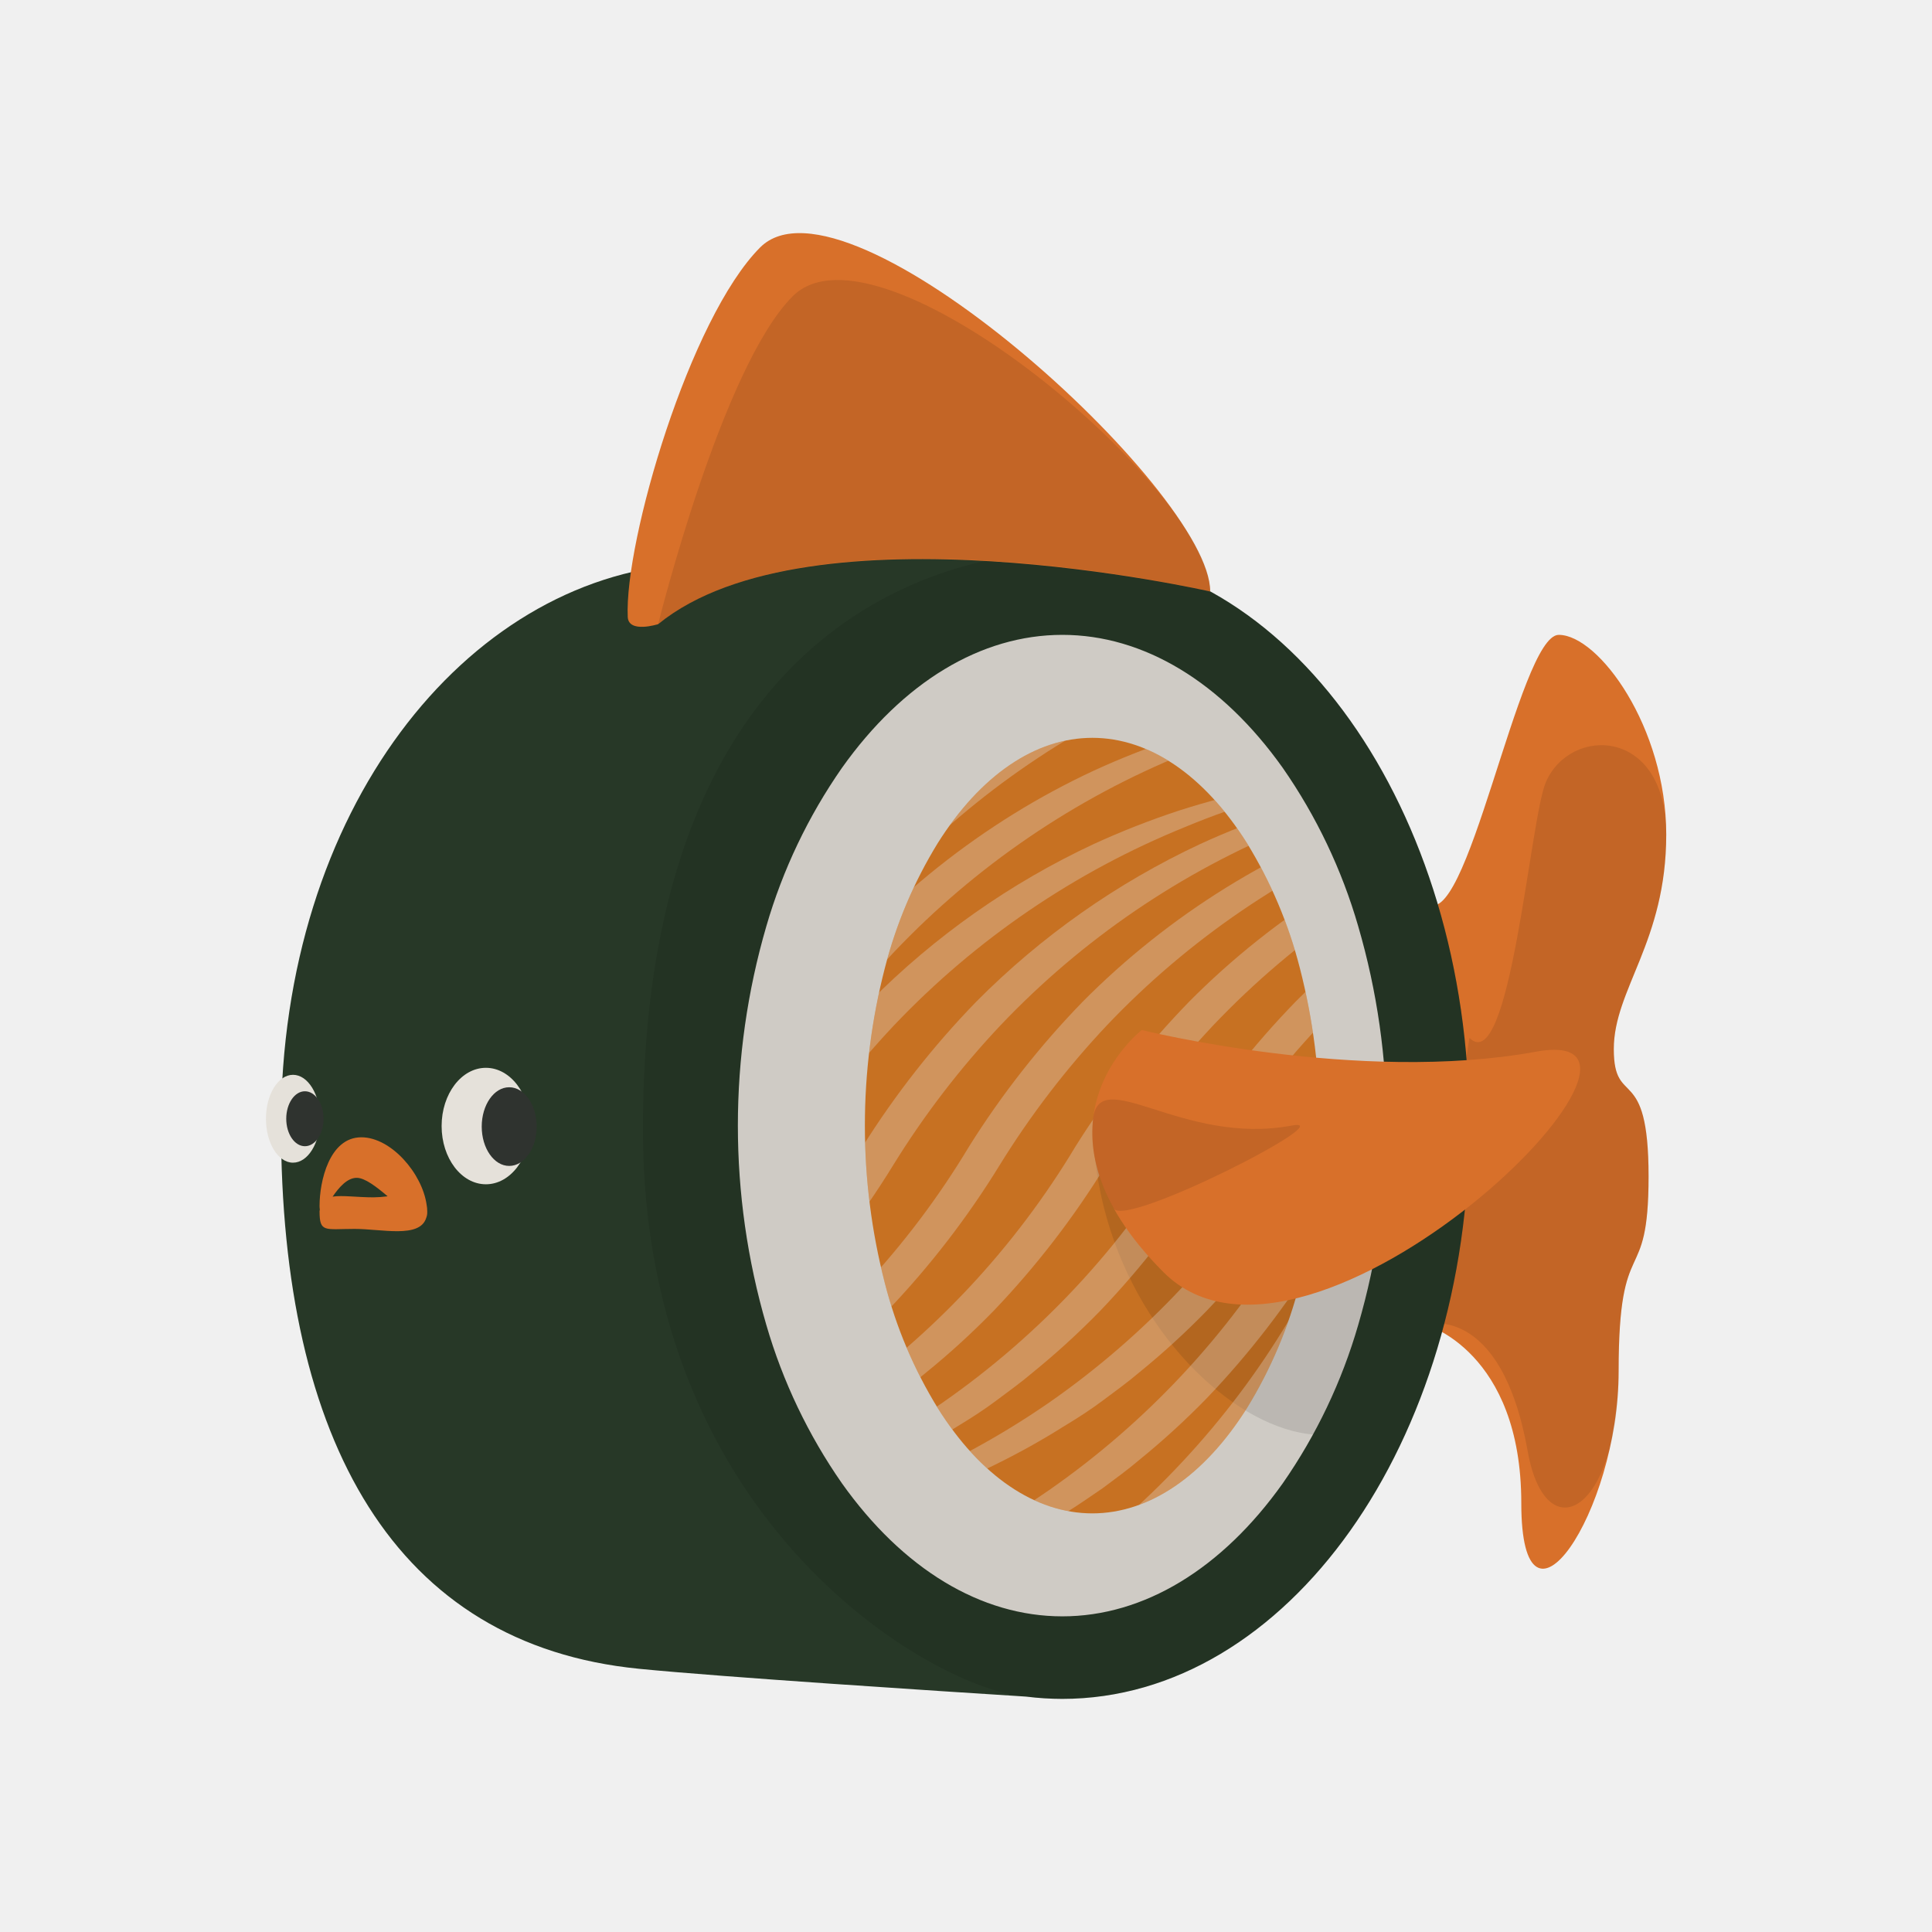
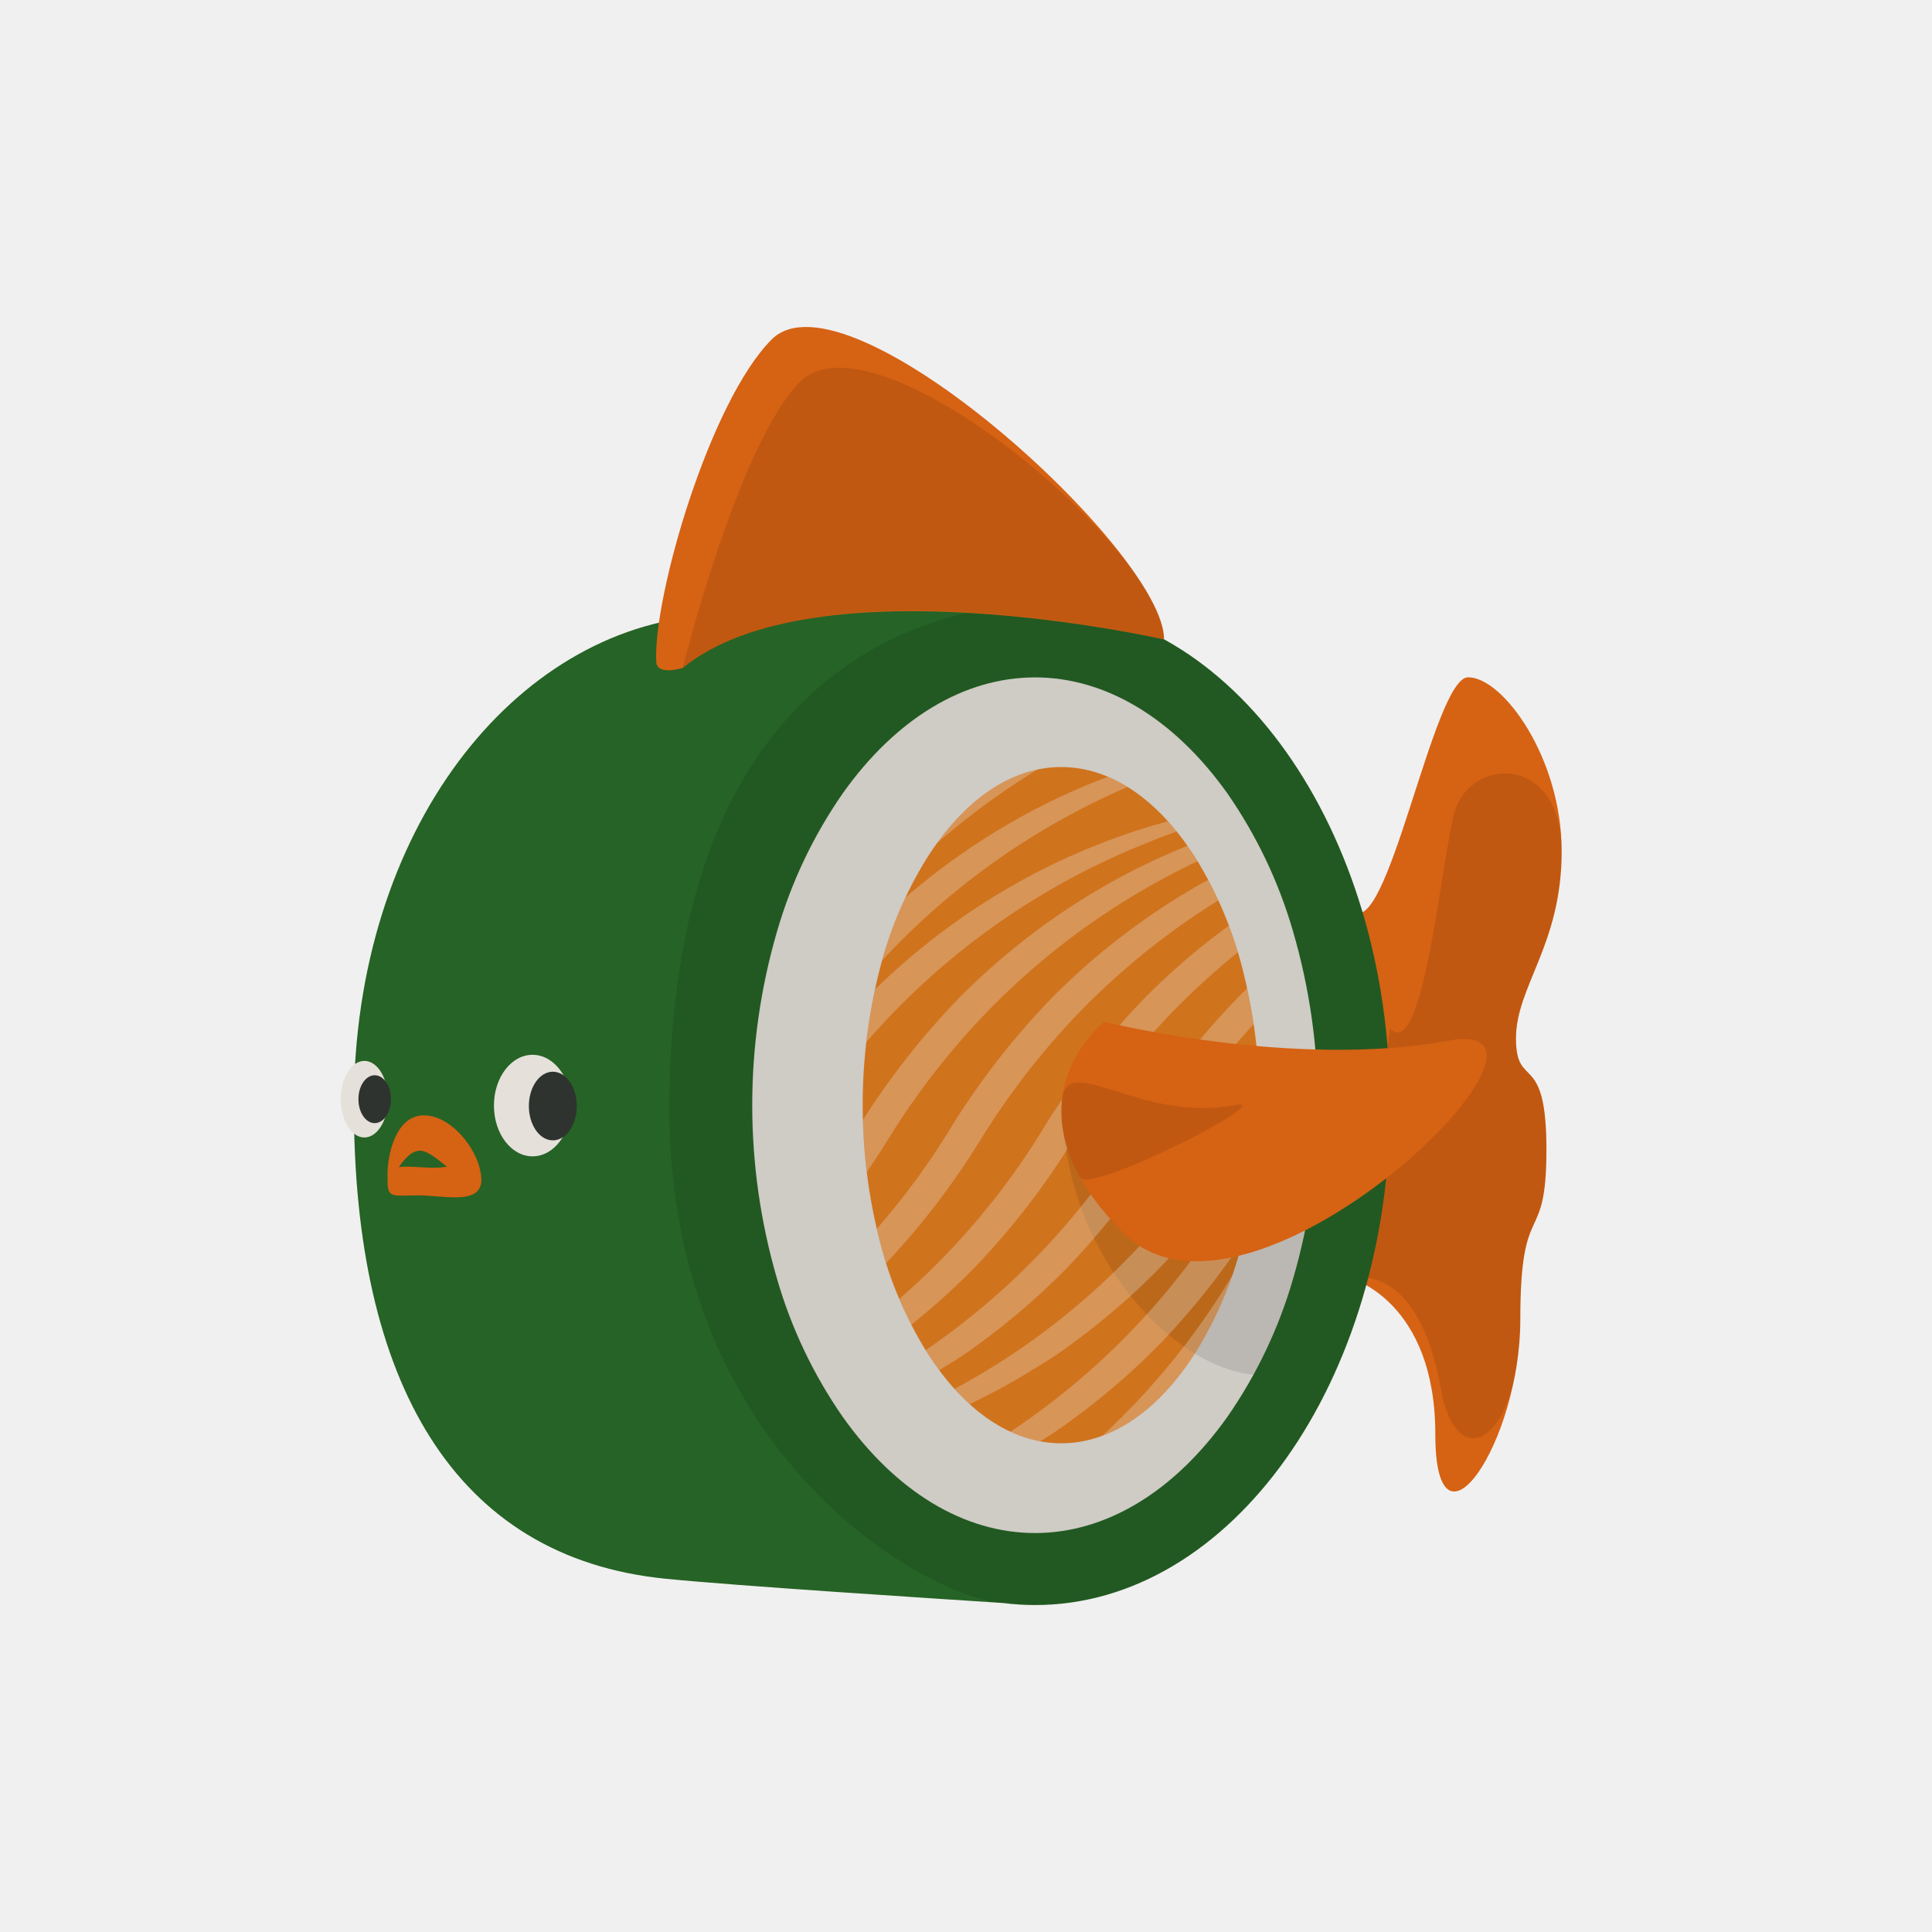
<svg xmlns="http://www.w3.org/2000/svg" id="Layer_1" data-name="Layer 1" viewBox="0 0 500 500">
  <defs>
-     <style>.cls-1{fill:none;}.cls-2{fill:#e5e1da;}.cls-3{fill:#dd7d26;}.cls-4{opacity:0.1;}.cls-5{fill:#d8702a;}.cls-6{fill:#273827;}.cls-7{clip-path:url(#clip-path);}.cls-8{fill:#fff;opacity:0.3;}.cls-9{fill:#2f332f;}</style>
+     <style>.cls-1{fill:none;}.cls-2{fill:#e5e1da;}.cls-3{fill:#e77f20;}.cls-4{opacity:0.1;}.cls-5{fill:#d66213;}.cls-6{fill:#266326;}.cls-7{clip-path:url(#clip-path);}.cls-8{fill:#fff;opacity:0.3;}.cls-9{fill:#2f332f;}</style>
    <clipPath id="clip-path">
-       <path class="cls-1" d="M322.7,364.43c-11.06,17.56-25.27,27.23-40,27.23s-29-9.67-40-27.23A117.14,117.14,0,0,1,229,332.08a163.38,163.38,0,0,1,0-81.55,117,117,0,0,1,13.7-32.35c11.06-17.56,25.27-27.23,40-27.23s28.95,9.67,40,27.23a117,117,0,0,1,13.7,32.35,163.38,163.38,0,0,1,0,81.55A117.14,117.14,0,0,1,322.7,364.43Z" />
+       <path class="cls-1" d="M309.55,349.78c-9.65,15.31-22,23.74-34.89,23.74s-25.25-8.43-34.89-23.74a102,102,0,0,1-12-28.21,142.41,142.41,0,0,1,0-71.11,102,102,0,0,1,12-28.21c9.64-15.31,22-23.74,34.89-23.74s25.24,8.43,34.89,23.74a102,102,0,0,1,11.94,28.21,142.41,142.41,0,0,1,0,71.11A102,102,0,0,1,309.55,349.78Z" />
    </clipPath>
  </defs>
-   <ellipse class="cls-2" cx="273.68" cy="291.56" rx="89.32" ry="130.61" />
-   <path class="cls-3" d="M322.7,364.43c-11.06,17.56-25.27,27.23-40,27.23s-29-9.67-40-27.23A117.14,117.14,0,0,1,229,332.08a163.38,163.38,0,0,1,0-81.55,117,117,0,0,1,13.7-32.35c11.06-17.56,25.27-27.23,40-27.23s28.95,9.67,40,27.23a117,117,0,0,1,13.7,32.35,163.38,163.38,0,0,1,0,81.55A117.14,117.14,0,0,1,322.7,364.43Z" />
-   <path class="cls-4" d="M366.61,334.83c0,72.13-83.75,27.07-83.75-45.06C334.47,282.11,366.61,262.7,366.61,334.83Z" />
-   <path class="cls-5" d="M368.87,342.79s24.84,6.86,24.84,46.25,25.19,2.59,25.19-34.22,7.75-20.67,7.75-50.38-9-17.43-9-32.93,13.57-27.77,13.57-55.54S413.73,164.3,403.4,164.3s-24,79.61-34.53,69.1Z" />
-   <path class="cls-4" d="M368.87,342.79s19.58-5.94,26.51,32.84c4.64,25.94,23.52,16,23.52-20.81s7.75-20.67,7.75-50.38-9-17.43-9-32.93,13.57-27.77,13.57-55.54-24.8-28.19-31.15-13.56c-4.11,9.48-9.27,76.7-19.78,66.19Z" />
-   <path class="cls-6" d="M274.9,142.94h0s-73.53,1.24-98,3.05C120.48,150.15,72.72,209.36,72.72,291.3s29.62,134.35,92.64,140.58c21.68,2.15,77.9,5.79,100.21,7.2a76.13,76.13,0,0,0,9.33.59h0c58.18,0,105.34-66.43,105.34-148.37S333.08,142.94,274.9,142.94ZM332,383.85c-15.78,22.22-36,34.46-57.07,34.46s-41.28-12.24-57.06-34.46a140,140,0,0,1-19.54-40.94,184.36,184.36,0,0,1,0-103.21,140,140,0,0,1,19.54-40.94c15.78-22.22,36-34.46,57.06-34.46s41.29,12.24,57.07,34.46A139.73,139.73,0,0,1,351.5,239.7a184.12,184.12,0,0,1,0,103.21A139.73,139.73,0,0,1,332,383.85Z" />
+   <ellipse class="cls-2" cx="266.8" cy="286.24" rx="77.88" ry="113.88" />
+   <path class="cls-3" d="M309.55,349.78c-9.65,15.31-22,23.74-34.89,23.74s-25.25-8.43-34.89-23.74a102,102,0,0,1-12-28.21,142.41,142.41,0,0,1,0-71.11,102,102,0,0,1,12-28.21c9.64-15.31,22-23.74,34.89-23.74s25.24,8.43,34.89,23.74a102,102,0,0,1,11.94,28.21,142.41,142.41,0,0,1,0,71.11A102,102,0,0,1,309.55,349.78Z" />
+   <path class="cls-4" d="M347.83,324c0,62.89-73,23.6-73-39.29C319.81,278,347.83,261.07,347.83,324Z" />
+   <path class="cls-5" d="M349.8,330.91s21.66,6,21.66,40.33,22,2.25,22-29.85,6.76-18,6.76-43.92-7.88-15.2-7.88-28.72,11.82-24.21,11.82-48.42-15.2-45.05-24.21-45.05-21,69.41-30.11,60.25Z" />
+   <path class="cls-4" d="M349.8,330.91s17.08-5.18,23.12,28.63c4,22.62,20.5,13.95,20.5-18.15s6.76-18,6.76-43.92-7.88-15.2-7.88-28.72,11.82-24.21,11.82-48.42S382.5,195.75,377,208.51c-3.58,8.26-8.08,66.87-17.24,57.71Z" />
+   <path class="cls-6" d="M267.87,156.65h0s-64.11,1.09-85.42,2.66c-49.23,3.62-90.87,55.26-90.87,126.7s25.83,117.14,80.78,122.58c18.9,1.87,67.92,5,87.38,6.28a66.46,66.46,0,0,0,8.13.51h0c50.73,0,91.85-57.92,91.85-129.37S318.6,156.65,267.87,156.65ZM317.63,366.7c-13.76,19.38-31.43,30.05-49.76,30.05s-36-10.67-49.76-30.05a121.89,121.89,0,0,1-17-35.69,160.65,160.65,0,0,1,0-90,122.07,122.07,0,0,1,17-35.7c13.76-19.37,31.43-30,49.76-30s36,10.67,49.76,30a122.07,122.07,0,0,1,17,35.7,160.65,160.65,0,0,1,0,90A121.89,121.89,0,0,1,317.63,366.7Z" />
  <g class="cls-7">
-     <path class="cls-8" d="M351.18,201.32a197.62,197.62,0,0,0-44.53,12.73,215.56,215.56,0,0,0-75.26,51.29,225.46,225.46,0,0,0-27.78,36.2,224.5,224.5,0,0,1-29,37.63,203.79,203.79,0,0,1-17.57,16.06c-3,2.56-6.25,4.88-9.42,7.26s-6.51,4.52-9.9,6.57A194.09,194.09,0,0,1,95,389.18C80,394,64.53,397.4,48.9,397.72A193.93,193.93,0,0,0,93.4,384.9,213.38,213.38,0,0,0,133.75,363a216.64,216.64,0,0,0,62-66.38,226,226,0,0,1,29.36-37.39,201.87,201.87,0,0,1,58-40.82,211.89,211.89,0,0,1,22-8.63C320.07,205,335.56,201.65,351.18,201.32Z" />
-     <path class="cls-8" d="M351.18,182.35a197.1,197.1,0,0,0-44.53,12.73,215.2,215.2,0,0,0-75.26,51.29,225.38,225.38,0,0,0-27.78,36.19,223.69,223.69,0,0,1-29,37.63,202.19,202.19,0,0,1-17.57,16.06c-3,2.56-6.25,4.89-9.42,7.27s-6.51,4.52-9.9,6.57A194.54,194.54,0,0,1,95,370.21c-15,4.79-30.45,8.22-46.08,8.54a194.93,194.93,0,0,0,44.5-12.82A213.43,213.43,0,0,0,133.75,344a216.49,216.49,0,0,0,62-66.37,225.6,225.6,0,0,1,29.36-37.39,203,203,0,0,1,37.15-29.56,198.72,198.72,0,0,1,20.86-11.26,209.67,209.67,0,0,1,22-8.63C320.07,186.07,335.56,182.68,351.18,182.35Z" />
-     <path class="cls-8" d="M351.18,163.37a198.14,198.14,0,0,0-44.53,12.73,215.4,215.4,0,0,0-75.26,51.3,224.94,224.94,0,0,0-27.78,36.19,224.1,224.1,0,0,1-29,37.63,203.79,203.79,0,0,1-17.57,16.06c-3,2.56-6.25,4.89-9.42,7.27-3.28,2.22-6.51,4.51-9.9,6.56A194.58,194.58,0,0,1,95,351.24c-15,4.79-30.45,8.21-46.08,8.54A194.93,194.93,0,0,0,93.4,347a214,214,0,0,0,40.35-21.9,216.72,216.72,0,0,0,62-66.37,226.09,226.09,0,0,1,29.36-37.4,202.93,202.93,0,0,1,37.15-29.55,200.66,200.66,0,0,1,20.86-11.27,214.15,214.15,0,0,1,22-8.63C320.07,167.09,335.56,163.71,351.18,163.37Z" />
-     <path class="cls-8" d="M378.73,201.32a197.47,197.47,0,0,0-44.53,12.73,215.56,215.56,0,0,0-75.26,51.29,224.88,224.88,0,0,0-27.78,36.2,224.5,224.5,0,0,1-29,37.63,203.79,203.79,0,0,1-17.57,16.06c-3,2.56-6.25,4.88-9.42,7.26s-6.51,4.52-9.91,6.57a193.8,193.8,0,0,1-42.75,20.12c-15,4.79-30.45,8.22-46.08,8.54A194.07,194.07,0,0,0,121,384.9,213.38,213.38,0,0,0,161.3,363a216.49,216.49,0,0,0,62-66.38,226.54,226.54,0,0,1,29.36-37.39,202.25,202.25,0,0,1,58-40.82,212.05,212.05,0,0,1,22-8.63C347.61,205,363.11,201.65,378.73,201.32Z" />
-     <path class="cls-8" d="M406.28,201.32a197.32,197.32,0,0,0-44.53,12.73,215.72,215.72,0,0,0-75.27,51.29,225.4,225.4,0,0,0-27.77,36.2,225.09,225.09,0,0,1-29,37.63,202.2,202.2,0,0,1-17.56,16.06c-3,2.56-6.25,4.88-9.42,7.26s-6.52,4.52-9.91,6.57a193.8,193.8,0,0,1-42.75,20.12c-15,4.79-30.46,8.22-46.08,8.54a194,194,0,0,0,44.49-12.82A213.47,213.47,0,0,0,188.85,363a216.61,216.61,0,0,0,62-66.38,226,226,0,0,1,29.36-37.39,202.58,202.58,0,0,1,37.16-29.55,200.52,200.52,0,0,1,20.85-11.27,211.17,211.17,0,0,1,22-8.63C375.16,205,390.65,201.65,406.28,201.32Z" />
-     <path class="cls-8" d="M433.83,201.32a197.56,197.56,0,0,0-44.54,12.73A215.56,215.56,0,0,0,314,265.34a226,226,0,0,0-27.78,36.2,224.5,224.5,0,0,1-29,37.63,202.32,202.32,0,0,1-17.57,16.06c-3,2.56-6.25,4.88-9.41,7.26s-6.52,4.52-9.91,6.57a193.66,193.66,0,0,1-42.76,20.12c-15,4.79-30.45,8.22-46.08,8.54A193.93,193.93,0,0,0,176,384.9,213.08,213.08,0,0,0,216.39,363a216.52,216.52,0,0,0,62-66.38,226,226,0,0,1,29.36-37.39,202.58,202.58,0,0,1,37.16-29.55,200.52,200.52,0,0,1,20.85-11.27,211.17,211.17,0,0,1,22-8.63C402.71,205,418.2,201.65,433.83,201.32Z" />
-     <path class="cls-8" d="M488.92,201.32a197.47,197.47,0,0,0-44.53,12.73,215.56,215.56,0,0,0-75.26,51.29,224.88,224.88,0,0,0-27.78,36.2,224.5,224.5,0,0,1-29,37.63,203.79,203.79,0,0,1-17.57,16.06c-3,2.56-6.25,4.88-9.42,7.26s-6.51,4.52-9.91,6.57a193.8,193.8,0,0,1-42.75,20.12c-15,4.79-30.45,8.22-46.08,8.54a194.07,194.07,0,0,0,44.5-12.82A213.38,213.38,0,0,0,271.49,363a216.49,216.49,0,0,0,62-66.38,226.54,226.54,0,0,1,29.36-37.39,202.25,202.25,0,0,1,58-40.82,212.05,212.05,0,0,1,22-8.63C457.8,205,473.3,201.65,488.92,201.32Z" />
-     <path class="cls-8" d="M488.92,223.93a197.45,197.45,0,0,0-44.53,12.72A215.4,215.4,0,0,0,369.13,288a224.81,224.81,0,0,0-27.78,36.19,223.69,223.69,0,0,1-29,37.63,203.79,203.79,0,0,1-17.57,16.06c-3,2.56-6.25,4.89-9.42,7.27-3.28,2.22-6.51,4.52-9.91,6.57a194.25,194.25,0,0,1-42.75,20.12c-15,4.79-30.45,8.22-46.08,8.54a195.08,195.08,0,0,0,44.5-12.82,213.43,213.43,0,0,0,40.35-21.9,216.34,216.34,0,0,0,62-66.37,226.13,226.13,0,0,1,29.36-37.39A202.63,202.63,0,0,1,400,252.29,199.57,199.57,0,0,1,420.83,241a212.12,212.12,0,0,1,22-8.64C457.8,227.65,473.3,224.26,488.92,223.93Z" />
-     <path class="cls-8" d="M488.92,246.53a197.47,197.47,0,0,0-44.53,12.73,215.56,215.56,0,0,0-75.26,51.29,224.88,224.88,0,0,0-27.78,36.2,224.5,224.5,0,0,1-29,37.63,203.79,203.79,0,0,1-17.57,16.06c-3,2.56-6.25,4.88-9.42,7.26s-6.51,4.52-9.91,6.57a193.8,193.8,0,0,1-42.75,20.12c-15,4.79-30.45,8.22-46.08,8.54a194.07,194.07,0,0,0,44.5-12.82,213.38,213.38,0,0,0,40.35-21.89,216.49,216.49,0,0,0,62-66.38,226.54,226.54,0,0,1,29.36-37.39,202.25,202.25,0,0,1,58-40.82,212.05,212.05,0,0,1,22-8.63C457.8,250.25,473.3,246.87,488.92,246.53Z" />
-     <path class="cls-8" d="M461.37,201.32a197.62,197.62,0,0,0-44.53,12.73,215.56,215.56,0,0,0-75.26,51.29,225.46,225.46,0,0,0-27.78,36.2,224.5,224.5,0,0,1-29,37.63,203.79,203.79,0,0,1-17.57,16.06c-3,2.56-6.25,4.88-9.42,7.26s-6.51,4.52-9.9,6.57a194.09,194.09,0,0,1-42.76,20.12c-15,4.79-30.45,8.22-46.08,8.54a193.93,193.93,0,0,0,44.5-12.82A213.38,213.38,0,0,0,243.94,363a216.64,216.64,0,0,0,62-66.38,226,226,0,0,1,29.36-37.39,201.87,201.87,0,0,1,58-40.82,211.89,211.89,0,0,1,22-8.63C430.26,205,445.75,201.65,461.37,201.32Z" />
+     <path class="cls-8" d="M334.38,207.56a172.13,172.13,0,0,0-38.83,11.09,187.9,187.9,0,0,0-65.62,44.73,195.87,195.87,0,0,0-24.22,31.56,196.26,196.26,0,0,1-25.27,32.81,176.54,176.54,0,0,1-15.32,14c-2.64,2.23-5.45,4.26-8.21,6.34s-5.68,3.94-8.64,5.72A169.43,169.43,0,0,1,111,371.36c-13,4.17-26.55,7.16-40.18,7.45a170.1,170.1,0,0,0,38.8-11.18,186.34,186.34,0,0,0,35.19-19.1,188.56,188.56,0,0,0,54-57.87,197.58,197.58,0,0,1,25.6-32.6,177.06,177.06,0,0,1,32.4-25.77A174.1,174.1,0,0,1,275,222.47a183.73,183.73,0,0,1,19.18-7.53C307.25,210.8,320.76,207.85,334.38,207.56Z" />
+     <path class="cls-8" d="M334.38,191a172.15,172.15,0,0,0-38.83,11.1,188.05,188.05,0,0,0-65.62,44.72,196.75,196.75,0,0,0-24.22,31.56,195.45,195.45,0,0,1-25.27,32.81,176.65,176.65,0,0,1-15.32,14c-2.64,2.23-5.45,4.26-8.21,6.33s-5.68,3.94-8.64,5.73A168.94,168.94,0,0,1,111,354.81C98,359,84.44,362,70.81,362.26a169.6,169.6,0,0,0,38.8-11.18A185.73,185.73,0,0,0,144.8,332a188.79,188.79,0,0,0,54-57.87,197.17,197.17,0,0,1,25.6-32.6A175.79,175.79,0,0,1,275,205.92a186,186,0,0,1,19.18-7.53C307.25,194.26,320.76,191.3,334.38,191Z" />
+     <path class="cls-8" d="M334.38,174.47a172.15,172.15,0,0,0-38.83,11.1,187.7,187.7,0,0,0-65.62,44.72,196.31,196.31,0,0,0-24.22,31.56,196.26,196.26,0,0,1-25.27,32.81,175,175,0,0,1-15.32,14c-2.64,2.23-5.45,4.26-8.21,6.34s-5.68,3.94-8.64,5.73A169.4,169.4,0,0,1,111,338.27c-13,4.18-26.55,7.17-40.18,7.45a169.6,169.6,0,0,0,38.8-11.18,186.86,186.86,0,0,0,35.19-19.09,188.71,188.71,0,0,0,54-57.88,197.58,197.58,0,0,1,25.6-32.6,177.06,177.06,0,0,1,32.4-25.77A174.1,174.1,0,0,1,275,189.38a183.73,183.73,0,0,1,19.18-7.53C307.25,177.71,320.76,174.76,334.38,174.47Z" />
+     <path class="cls-8" d="M358.4,207.56a172.13,172.13,0,0,0-38.83,11.09A187.9,187.9,0,0,0,254,263.38a195.87,195.87,0,0,0-24.22,31.56,196.26,196.26,0,0,1-25.27,32.81,178,178,0,0,1-15.32,14c-2.64,2.23-5.45,4.26-8.21,6.34s-5.68,3.94-8.64,5.72A169.43,169.43,0,0,1,135,371.36c-13,4.17-26.55,7.16-40.18,7.45a170.1,170.1,0,0,0,38.8-11.18,186.34,186.34,0,0,0,35.19-19.1,188.56,188.56,0,0,0,54-57.87,197.58,197.58,0,0,1,25.6-32.6,177.06,177.06,0,0,1,32.4-25.77A174.1,174.1,0,0,1,299,222.47a183.73,183.73,0,0,1,19.18-7.53C331.27,210.8,344.78,207.85,358.4,207.56Z" />
+     <path class="cls-8" d="M382.42,207.56a172.13,172.13,0,0,0-38.83,11.09A187.9,187.9,0,0,0,278,263.38a195.87,195.87,0,0,0-24.22,31.56,196.26,196.26,0,0,1-25.27,32.81,178,178,0,0,1-15.32,14c-2.64,2.23-5.45,4.26-8.21,6.34s-5.68,3.94-8.64,5.72A169.43,169.43,0,0,1,159,371.36c-13.05,4.17-26.55,7.16-40.18,7.45a170.25,170.25,0,0,0,38.8-11.18,186.26,186.26,0,0,0,35.18-19.1,188.47,188.47,0,0,0,54-57.87,197.58,197.58,0,0,1,25.6-32.6,177.06,177.06,0,0,1,32.4-25.77,174.1,174.1,0,0,1,18.18-9.82,183.73,183.73,0,0,1,19.18-7.53C355.29,210.8,368.8,207.85,382.42,207.56Z" />
+     <path class="cls-8" d="M406.44,207.56a172.13,172.13,0,0,0-38.83,11.09A187.9,187.9,0,0,0,302,263.38a195.87,195.87,0,0,0-24.22,31.56,196.26,196.26,0,0,1-25.27,32.81,178,178,0,0,1-15.32,14c-2.65,2.23-5.45,4.26-8.21,6.34s-5.68,3.94-8.64,5.72a169.43,169.43,0,0,1-37.28,17.55c-13.05,4.17-26.55,7.16-40.18,7.45a170.25,170.25,0,0,0,38.8-11.18,186.26,186.26,0,0,0,35.18-19.1,188.47,188.47,0,0,0,54-57.87,197.58,197.58,0,0,1,25.6-32.6,177.06,177.06,0,0,1,32.4-25.77,174.1,174.1,0,0,1,18.18-9.82,183.73,183.73,0,0,1,19.18-7.53C379.31,210.8,392.82,207.85,406.44,207.56Z" />
+     <path class="cls-8" d="M454.48,207.56a172.13,172.13,0,0,0-38.83,11.09A187.9,187.9,0,0,0,350,263.38a195.87,195.87,0,0,0-24.22,31.56,196.26,196.26,0,0,1-25.27,32.81,178,178,0,0,1-15.32,14c-2.65,2.23-5.45,4.26-8.21,6.34s-5.68,3.94-8.64,5.72a169.43,169.43,0,0,1-37.28,17.55c-13.05,4.17-26.55,7.16-40.18,7.45a170.25,170.25,0,0,0,38.8-11.18,186.26,186.26,0,0,0,35.18-19.1,188.47,188.47,0,0,0,54-57.87,197.05,197.05,0,0,1,25.6-32.6,177.06,177.06,0,0,1,32.4-25.77,174.1,174.1,0,0,1,18.18-9.82,183.73,183.73,0,0,1,19.18-7.53C427.35,210.8,440.86,207.85,454.48,207.56Z" />
+     <path class="cls-8" d="M454.48,227.27a172.13,172.13,0,0,0-38.83,11.09A187.9,187.9,0,0,0,350,283.09a195.87,195.87,0,0,0-24.22,31.56,196.26,196.26,0,0,1-25.27,32.81,178,178,0,0,1-15.32,14c-2.65,2.23-5.45,4.26-8.21,6.34s-5.68,3.94-8.64,5.72a169.43,169.43,0,0,1-37.28,17.55c-13.05,4.17-26.55,7.17-40.18,7.45a170.25,170.25,0,0,0,38.8-11.18,186.26,186.26,0,0,0,35.18-19.1,188.47,188.47,0,0,0,54-57.87,197.05,197.05,0,0,1,25.6-32.6A177.06,177.06,0,0,1,376.93,252a174.1,174.1,0,0,1,18.18-9.82,183.73,183.73,0,0,1,19.18-7.53C427.35,230.51,440.86,227.56,454.48,227.27Z" />
+     <path class="cls-8" d="M454.48,247a172.13,172.13,0,0,0-38.83,11.09A187.9,187.9,0,0,0,350,302.8a195.87,195.87,0,0,0-24.22,31.56,196.26,196.26,0,0,1-25.27,32.81,178,178,0,0,1-15.32,14c-2.65,2.23-5.45,4.26-8.21,6.34s-5.68,3.94-8.64,5.72a169.43,169.43,0,0,1-37.28,17.55C218,415,204.54,418,190.91,418.23a170.25,170.25,0,0,0,38.8-11.18A186.26,186.26,0,0,0,264.89,388a188.47,188.47,0,0,0,54-57.87,197.05,197.05,0,0,1,25.6-32.6,177.06,177.06,0,0,1,32.4-25.77,174.1,174.1,0,0,1,18.18-9.82,183.73,183.73,0,0,1,19.18-7.53C427.35,250.22,440.86,247.27,454.48,247Z" />
+     <path class="cls-8" d="M430.46,207.56a172.13,172.13,0,0,0-38.83,11.09A187.9,187.9,0,0,0,326,263.38a195.87,195.87,0,0,0-24.22,31.56,196.26,196.26,0,0,1-25.27,32.81,178,178,0,0,1-15.32,14c-2.65,2.23-5.45,4.26-8.21,6.34s-5.68,3.94-8.64,5.72a169.43,169.43,0,0,1-37.28,17.55c-13,4.17-26.55,7.16-40.18,7.45a170.25,170.25,0,0,0,38.8-11.18,186.26,186.26,0,0,0,35.18-19.1,188.47,188.47,0,0,0,54-57.87,197.58,197.58,0,0,1,25.6-32.6,177.06,177.06,0,0,1,32.4-25.77,174.1,174.1,0,0,1,18.18-9.82,183.73,183.73,0,0,1,19.18-7.53C403.33,210.8,416.84,207.85,430.46,207.56Z" />
  </g>
-   <path class="cls-5" d="M110.57,313.58s0-.06,0-.09a9.27,9.27,0,0,0-.16-1.7c-1.14-8.11-9.19-17.46-16.89-17.46-8.32,0-10.82,11.47-10.82,17.72a6.52,6.52,0,0,0,.07,1c0,.15-.07.25-.07.41,0,5.64,1.38,4.58,9.08,4.58,7,0,16.81,2.51,18.51-2.81a3.78,3.78,0,0,0,.28-1.56S110.57,313.62,110.57,313.58Zm-24.49-3.89c1.62-2.35,3.75-4.87,6.24-4.87,2.09,0,5.06,2.28,8,4.78a29.1,29.1,0,0,1-3.69.27C92.39,309.87,88.63,309.29,86.08,309.69Z" />
-   <path class="cls-4" d="M274.9,142.94h0s-108.51-5.1-108.51,149.38c0,103.31,76.87,145.35,99.18,146.76a76.13,76.13,0,0,0,9.33.59h0c58.18,0,105.34-66.43,105.34-148.37S333.08,142.94,274.9,142.94Z" />
-   <path class="cls-5" d="M170.33,161.53s-7.67,2.46-7.87-1.86c-.9-19.54,16-77.32,34.27-95.64C219.1,41.67,313.2,126.85,313.2,153.08,313.2,153.08,209.75,129.43,170.33,161.53Z" />
-   <path class="cls-4" d="M170.33,161.53S186.82,95,205.13,76.69C227.5,54.32,313.2,126.85,313.2,153.08,313.2,153.08,210.52,129.17,170.33,161.53Z" />
-   <path class="cls-5" d="M295.5,266.57s56.14,14,102,5.61-58.48,95-96.37,57.08S295.5,266.57,295.5,266.57Z" />
-   <path class="cls-4" d="M334.29,291.3c13.77-2.58-43.17,26.62-46.05,21.45-4.87-8.74-6.06-16.46-5.38-23C284.41,275.09,305.92,296.63,334.29,291.3Z" />
-   <ellipse class="cls-2" cx="75.83" cy="289.53" rx="7" ry="11.37" />
-   <ellipse class="cls-2" cx="125.75" cy="291.42" rx="11.46" ry="15.07" />
-   <ellipse class="cls-9" cx="78.91" cy="289.53" rx="4.83" ry="7.11" />
-   <ellipse class="cls-9" cx="131.78" cy="291.56" rx="7.11" ry="10.18" />
+   <path class="cls-5" d="M124.58,305.43s0,0,0-.07a8,8,0,0,0-.13-1.48c-1-7.07-8-15.23-14.73-15.23-7.26,0-9.44,10-9.44,15.45a6.34,6.34,0,0,0,.06.9c0,.14-.06.22-.06.36,0,4.91,1.21,4,7.91,4,6.12,0,14.66,2.19,16.14-2.45a3.08,3.08,0,0,0,.25-1.35S124.58,305.47,124.58,305.43Zm-21.35-3.38c1.41-2.06,3.27-4.25,5.44-4.25,1.83,0,4.42,2,7,4.17a25.25,25.25,0,0,1-3.21.23C108.74,302.2,105.46,301.7,103.23,302.05Z" />
+   <path class="cls-4" d="M267.87,156.65h0s-94.61-4.44-94.61,130.25c0,90.08,67,126.73,86.48,128a66.46,66.46,0,0,0,8.13.51h0c50.73,0,91.85-57.92,91.85-129.37S318.6,156.65,267.87,156.65Z" />
+   <path class="cls-5" d="M176.69,172.86s-6.69,2.15-6.86-1.62c-.79-17,13.91-67.42,29.88-83.39,19.5-19.5,101.55,54.77,101.55,77.64C301.26,165.49,211.06,144.87,176.69,172.86Z" />
+   <path class="cls-4" d="M176.69,172.86s14.38-58,30.34-74c19.51-19.51,94.23,43.73,94.23,66.6C301.26,165.49,211.74,144.65,176.69,172.86Z" />
+   <path class="cls-5" d="M285.83,264.45s48.95,12.24,88.93,4.89-51,82.81-84,49.77S285.83,264.45,285.83,264.45Z" />
+   <path class="cls-4" d="M319.65,286c12-2.25-37.64,23.21-40.15,18.71-4.25-7.62-5.29-14.36-4.69-20C276.16,271.88,294.91,290.66,319.65,286Z" />
+   <ellipse class="cls-2" cx="94.3" cy="284.47" rx="6.1" ry="9.91" />
+   <ellipse class="cls-2" cx="137.82" cy="286.12" rx="9.99" ry="13.14" />
+   <ellipse class="cls-9" cx="96.97" cy="284.47" rx="4.21" ry="6.2" />
+   <ellipse class="cls-9" cx="143.07" cy="286.24" rx="6.2" ry="8.88" />
</svg>
